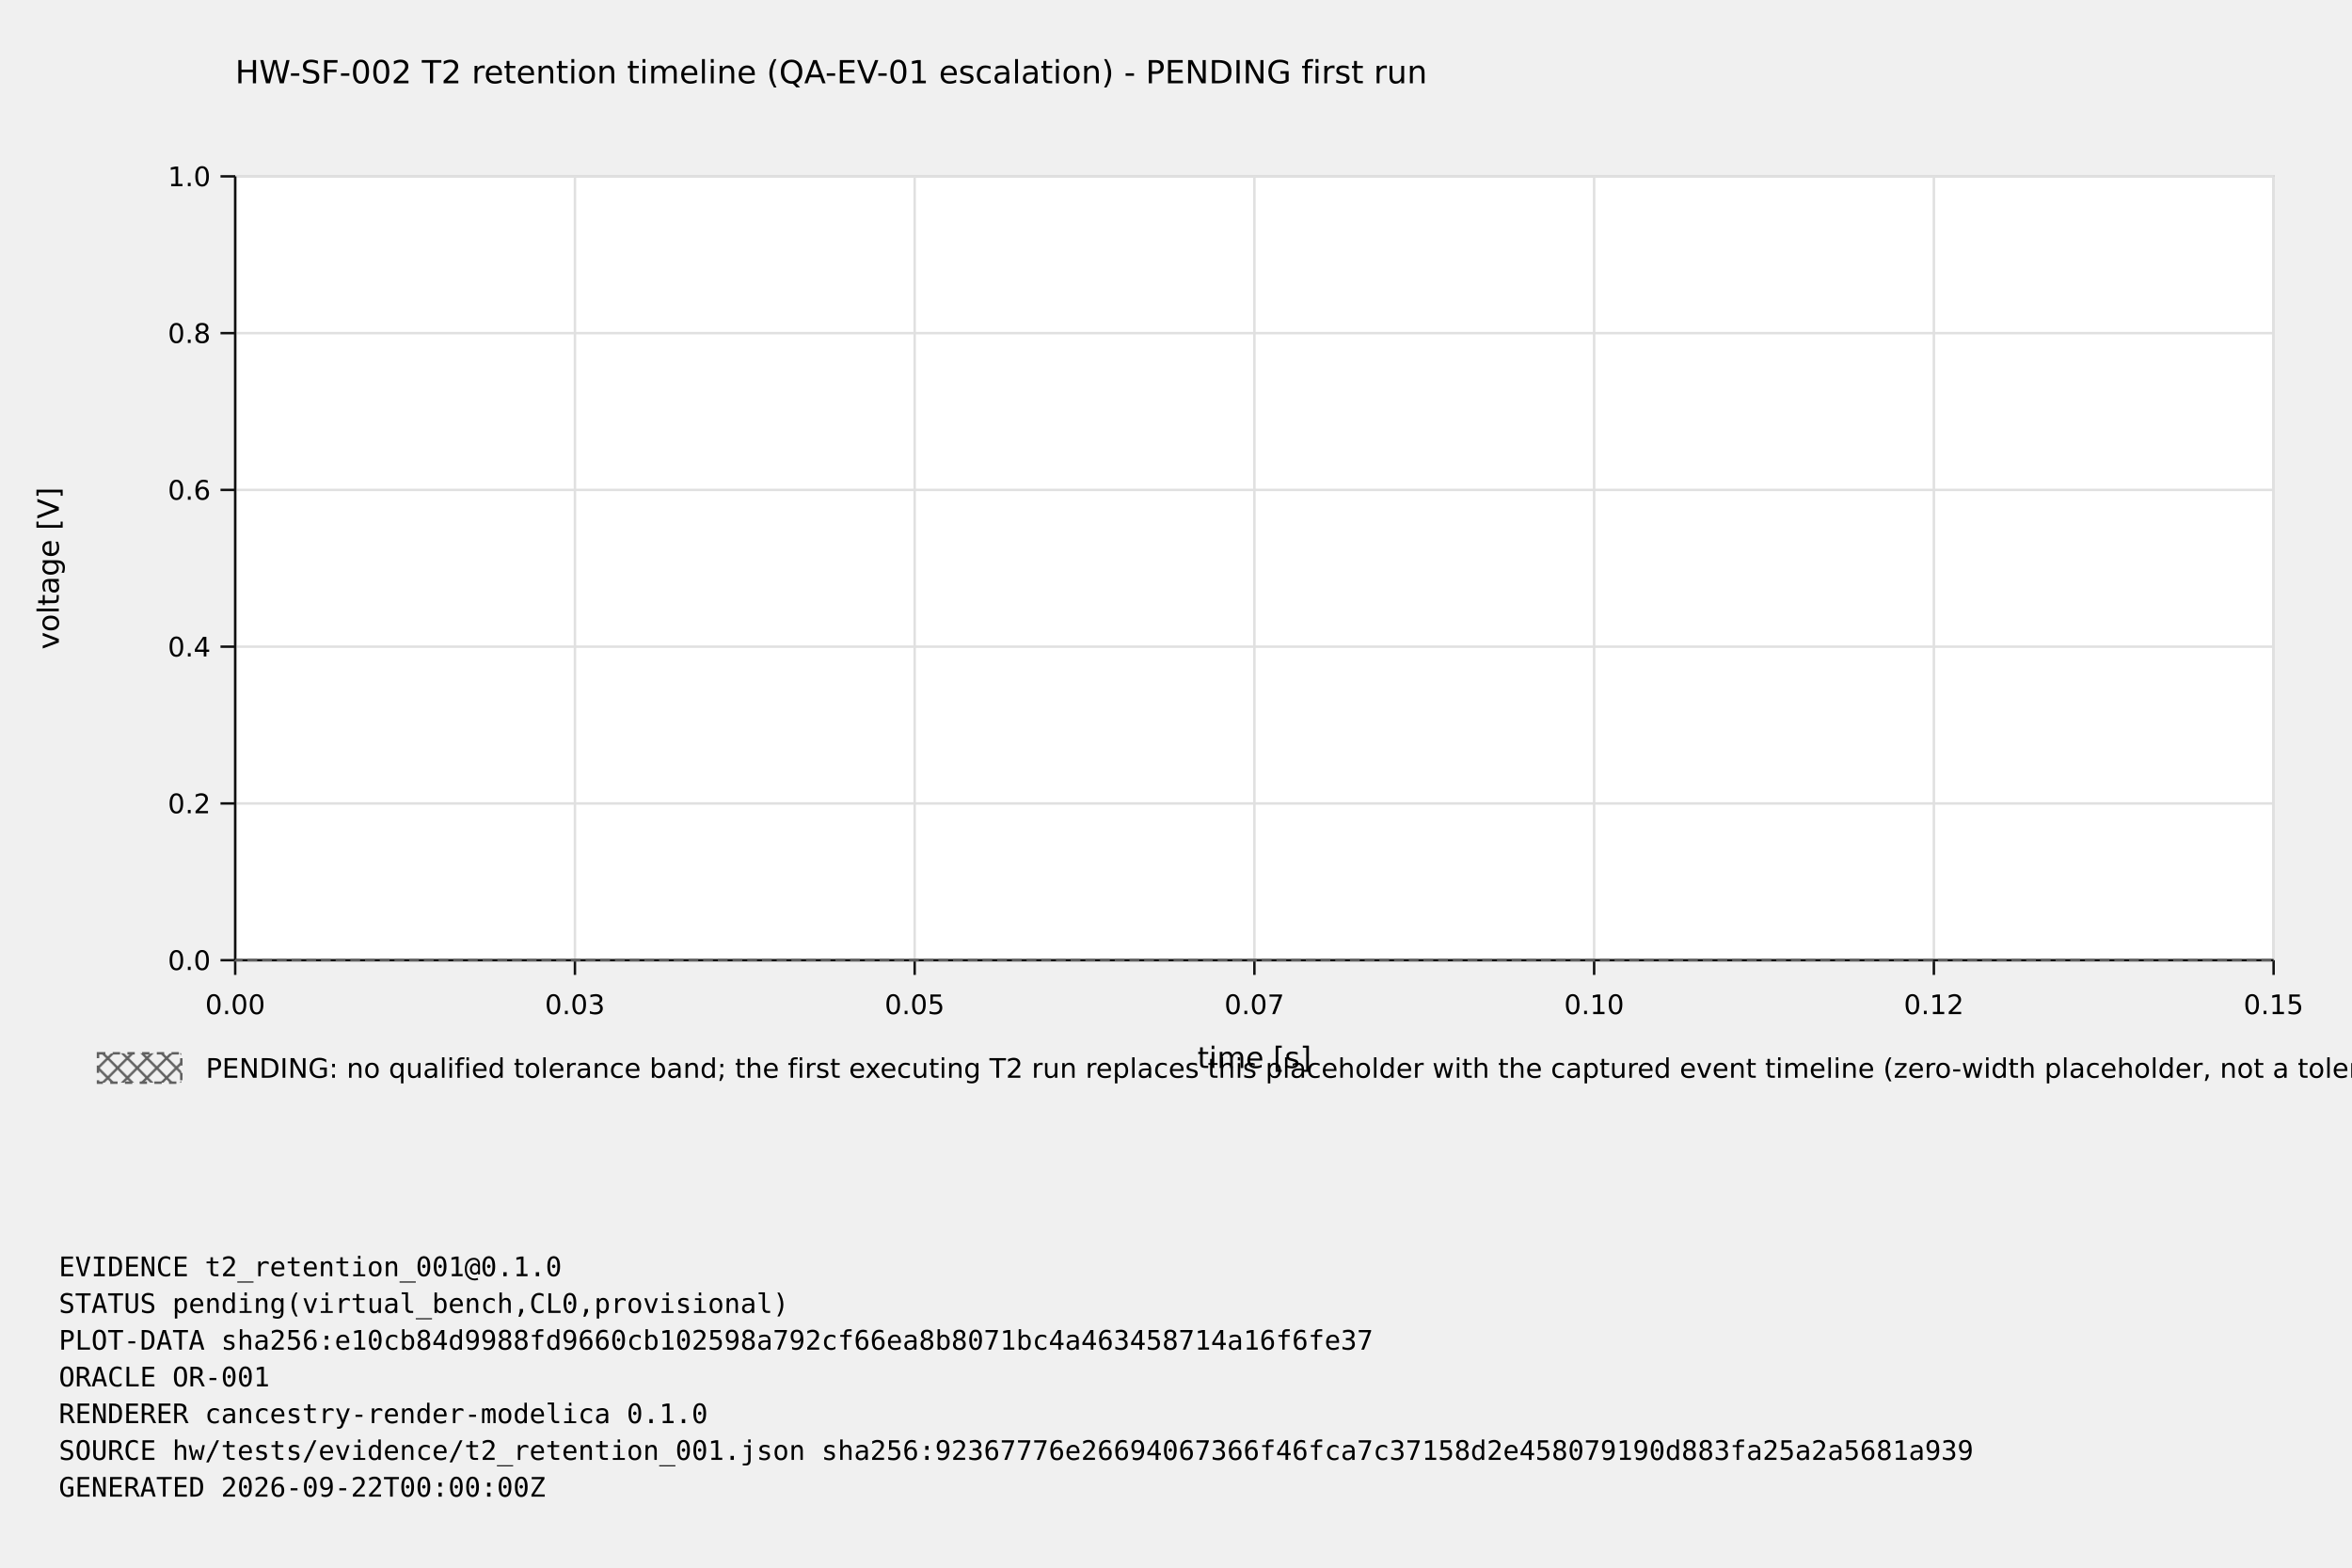
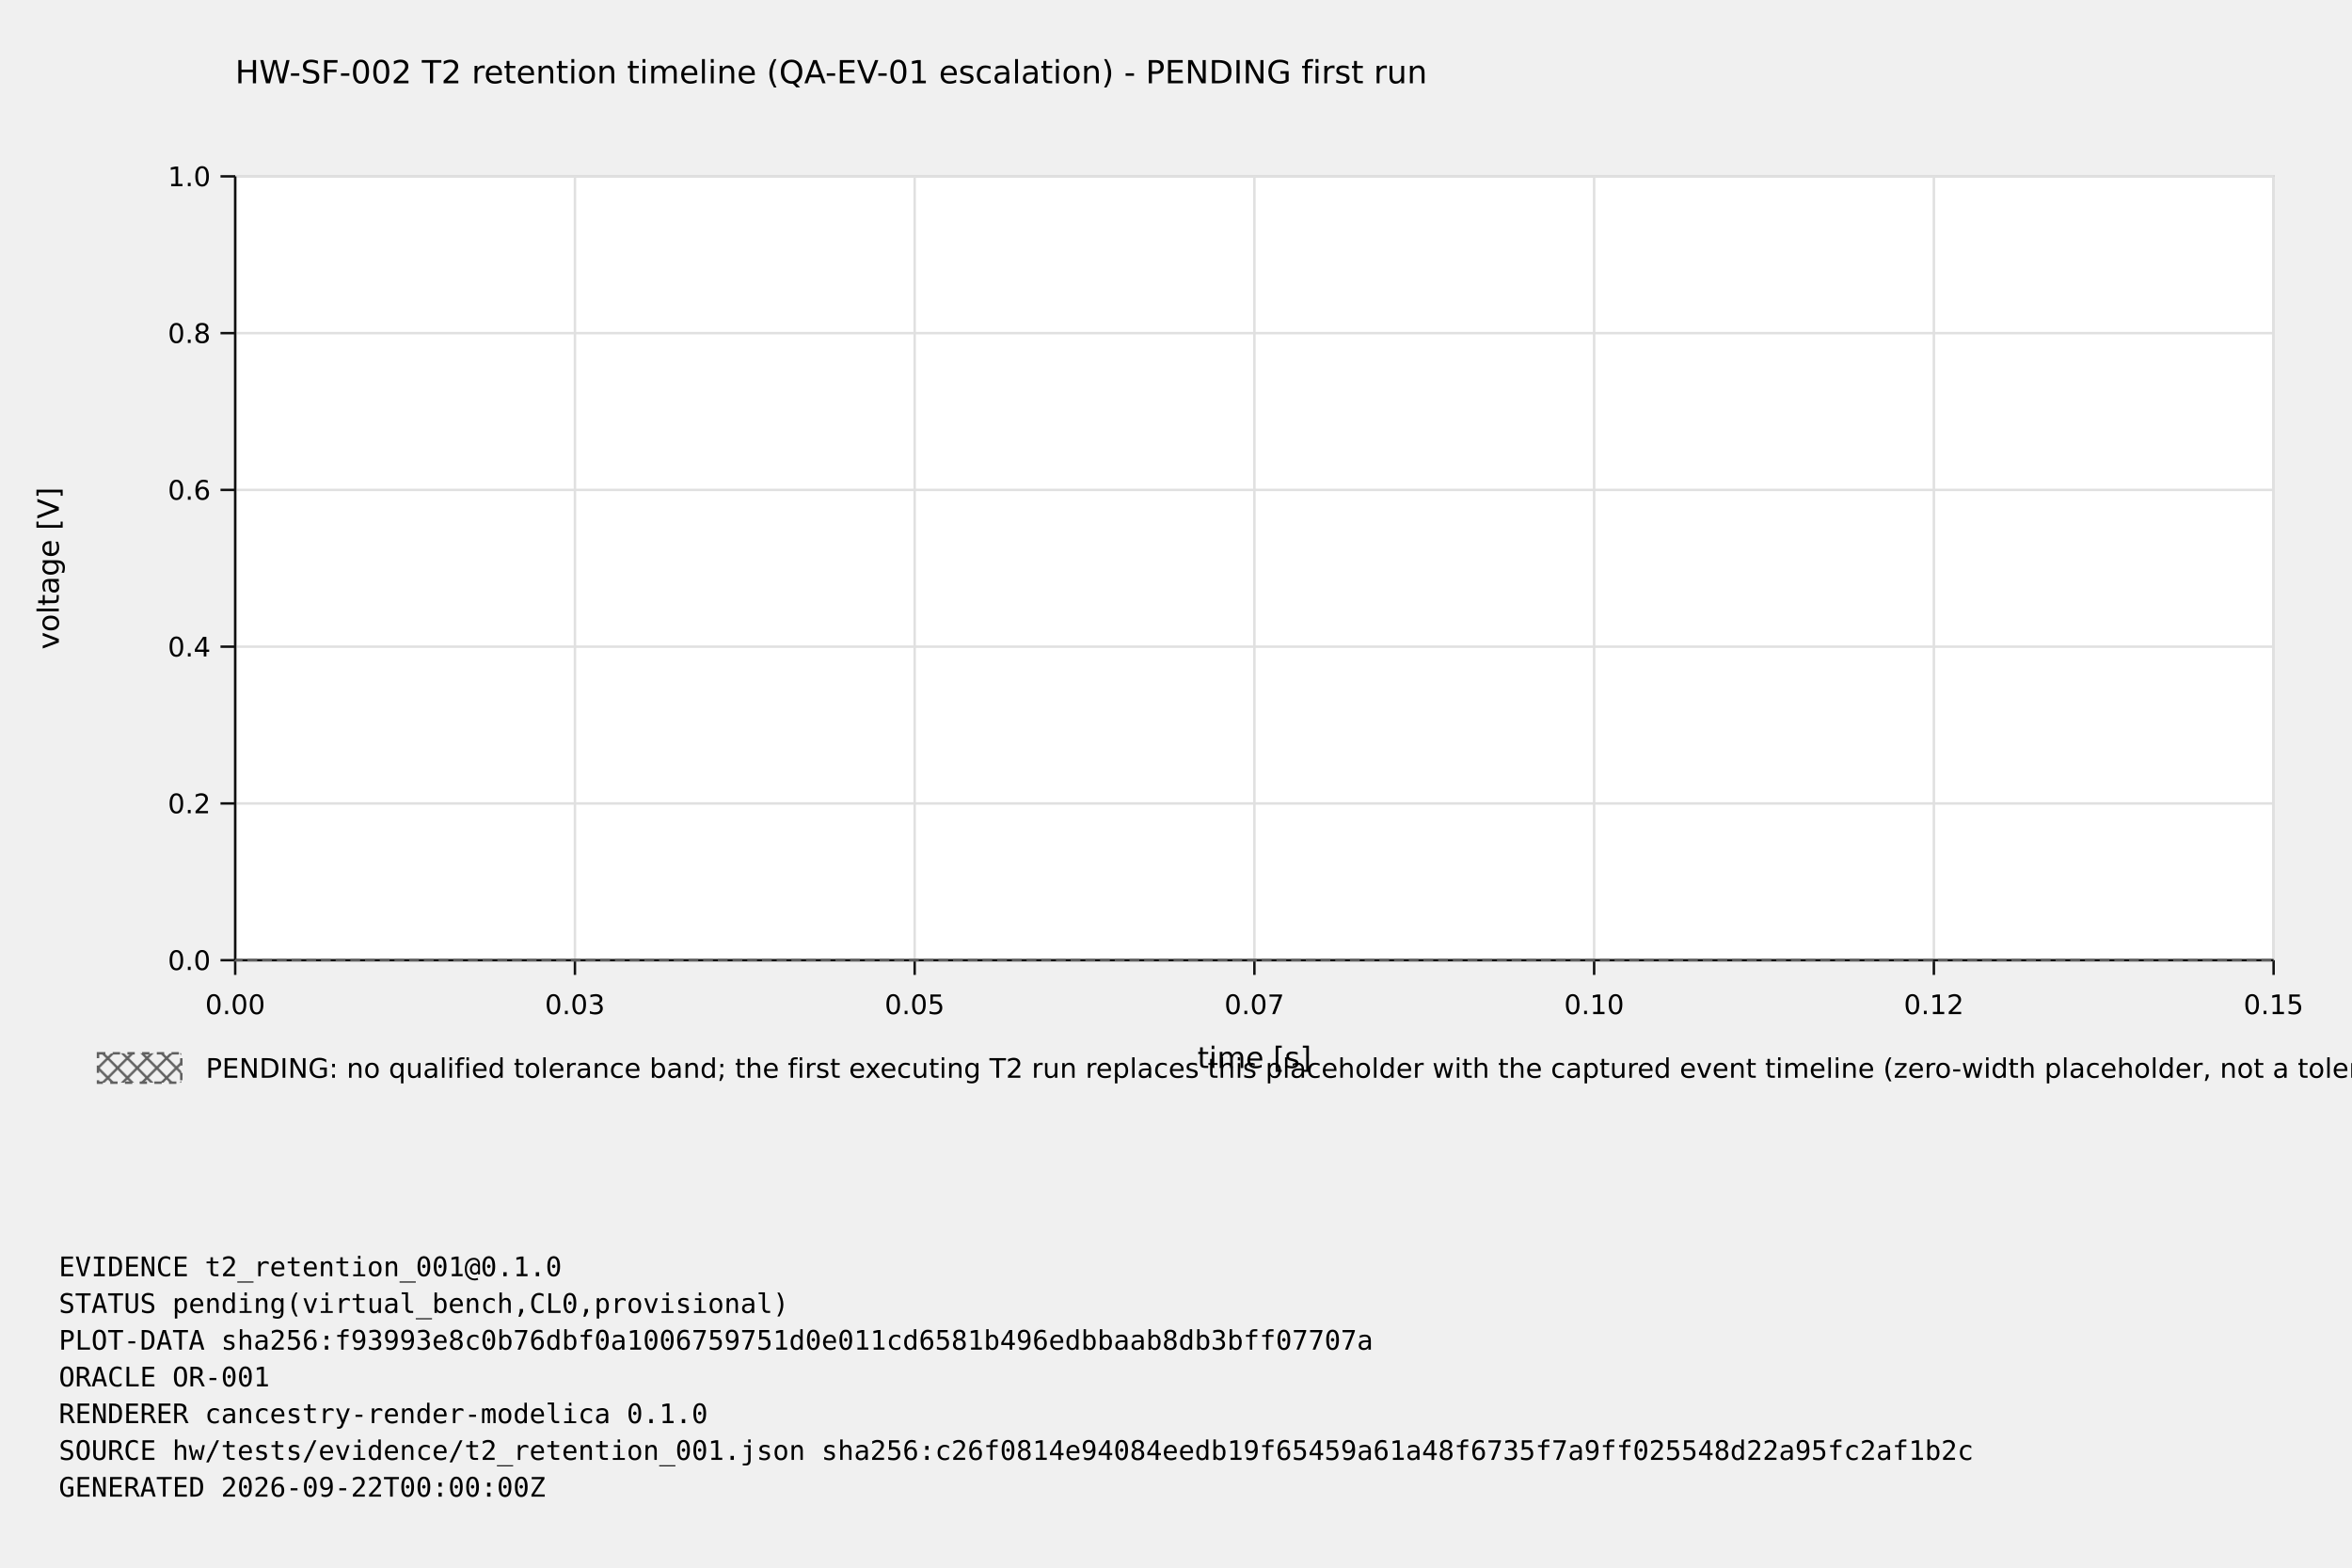
<svg xmlns="http://www.w3.org/2000/svg" width="960" height="640" viewBox="0 0 960 640" role="img" aria-labelledby="t2_retention_001-title t2_retention_001-desc">
  <defs>
    <pattern id="hatch-0" width="8" height="8" patternUnits="userSpaceOnUse">
      <line x1="0" y1="0" x2="8" y2="8" stroke="#606060" stroke-width="1" />
      <line x1="8" y1="0" x2="0" y2="8" stroke="#606060" stroke-width="1" />
    </pattern>
  </defs>
  <rect x="96" y="72" width="832" height="320" fill="#ffffff" stroke="#d0d0d0" />
  <line x1="96.000" y1="72" x2="96.000" y2="392" stroke="#e0e0e0" />
  <line x1="96.000" y1="392" x2="96.000" y2="398" stroke="#101010" />
  <text x="96.000" y="414" text-anchor="middle" font-family="DejaVu Sans, sans-serif" font-size="11">0.00</text>
  <line x1="234.667" y1="72" x2="234.667" y2="392" stroke="#e0e0e0" />
  <line x1="234.667" y1="392" x2="234.667" y2="398" stroke="#101010" />
  <text x="234.667" y="414" text-anchor="middle" font-family="DejaVu Sans, sans-serif" font-size="11">0.03</text>
  <line x1="373.333" y1="72" x2="373.333" y2="392" stroke="#e0e0e0" />
  <line x1="373.333" y1="392" x2="373.333" y2="398" stroke="#101010" />
  <text x="373.333" y="414" text-anchor="middle" font-family="DejaVu Sans, sans-serif" font-size="11">0.05</text>
  <line x1="512.000" y1="72" x2="512.000" y2="392" stroke="#e0e0e0" />
  <line x1="512.000" y1="392" x2="512.000" y2="398" stroke="#101010" />
  <text x="512.000" y="414" text-anchor="middle" font-family="DejaVu Sans, sans-serif" font-size="11">0.07</text>
  <line x1="650.667" y1="72" x2="650.667" y2="392" stroke="#e0e0e0" />
  <line x1="650.667" y1="392" x2="650.667" y2="398" stroke="#101010" />
  <text x="650.667" y="414" text-anchor="middle" font-family="DejaVu Sans, sans-serif" font-size="11">0.10</text>
  <line x1="789.333" y1="72" x2="789.333" y2="392" stroke="#e0e0e0" />
  <line x1="789.333" y1="392" x2="789.333" y2="398" stroke="#101010" />
  <text x="789.333" y="414" text-anchor="middle" font-family="DejaVu Sans, sans-serif" font-size="11">0.12</text>
  <line x1="928.000" y1="72" x2="928.000" y2="392" stroke="#e0e0e0" />
  <line x1="928.000" y1="392" x2="928.000" y2="398" stroke="#101010" />
  <text x="928.000" y="414" text-anchor="middle" font-family="DejaVu Sans, sans-serif" font-size="11">0.15</text>
  <line x1="96" y1="392.000" x2="928" y2="392.000" stroke="#e0e0e0" />
  <line x1="90" y1="392.000" x2="96" y2="392.000" stroke="#101010" />
  <text x="86" y="396.000" text-anchor="end" font-family="DejaVu Sans, sans-serif" font-size="11">0.0</text>
  <line x1="96" y1="328.000" x2="928" y2="328.000" stroke="#e0e0e0" />
  <line x1="90" y1="328.000" x2="96" y2="328.000" stroke="#101010" />
  <text x="86" y="332.000" text-anchor="end" font-family="DejaVu Sans, sans-serif" font-size="11">0.2</text>
  <line x1="96" y1="264.000" x2="928" y2="264.000" stroke="#e0e0e0" />
  <line x1="90" y1="264.000" x2="96" y2="264.000" stroke="#101010" />
  <text x="86" y="268.000" text-anchor="end" font-family="DejaVu Sans, sans-serif" font-size="11">0.4</text>
  <line x1="96" y1="200.000" x2="928" y2="200.000" stroke="#e0e0e0" />
  <line x1="90" y1="200.000" x2="96" y2="200.000" stroke="#101010" />
  <text x="86" y="204.000" text-anchor="end" font-family="DejaVu Sans, sans-serif" font-size="11">0.6</text>
  <line x1="96" y1="136.000" x2="928" y2="136.000" stroke="#e0e0e0" />
  <line x1="90" y1="136.000" x2="96" y2="136.000" stroke="#101010" />
  <text x="86" y="140.000" text-anchor="end" font-family="DejaVu Sans, sans-serif" font-size="11">0.8</text>
  <line x1="96" y1="72.000" x2="928" y2="72.000" stroke="#e0e0e0" />
  <line x1="90" y1="72.000" x2="96" y2="72.000" stroke="#101010" />
  <text x="86" y="76.000" text-anchor="end" font-family="DejaVu Sans, sans-serif" font-size="11">1.0</text>
  <line x1="96" y1="392" x2="928" y2="392" stroke="#101010" />
  <line x1="96" y1="72" x2="96" y2="392" stroke="#101010" />
  <text x="512" y="436" text-anchor="middle" font-family="DejaVu Sans, sans-serif" font-size="12">time [s]</text>
  <text x="24" y="232" text-anchor="middle" font-family="DejaVu Sans, sans-serif" font-size="12" transform="rotate(-90 24 232)">voltage [V]</text>
  <polygon points="96.000,392.000 928.000,392.000 928.000,392.000 96.000,392.000" fill="url(#hatch-0)" stroke="#606060" stroke-width="1" stroke-dasharray="3 3" />
  <text x="96" y="34" font-family="DejaVu Sans, sans-serif" font-size="13">HW-SF-002 T2 retention timeline (QA-EV-01 escalation) - PENDING first run</text>
  <g transform="translate(40,436)">
    <rect x="0" y="-6" width="34" height="12" fill="url(#hatch-0)" stroke="#606060" stroke-dasharray="3 3" />
    <text x="44" y="4" font-family="DejaVu Sans, sans-serif" font-size="11">PENDING: no qualified tolerance band; the first executing T2 run replaces this placeholder with the captured event timeline (zero-width placeholder, not a tolerance claim)</text>
  </g>
  <text x="24" y="521" font-family="DejaVu Sans Mono, monospace" font-size="11">EVIDENCE  t2_retention_001@0.1.0</text>
  <text x="24" y="536" font-family="DejaVu Sans Mono, monospace" font-size="11">STATUS  pending(virtual_bench,CL0,provisional)</text>
-   <text x="24" y="551" font-family="DejaVu Sans Mono, monospace" font-size="11">PLOT-DATA  sha256:e10cb84d9988fd9660cb102598a792cf66ea8b8071bc4a463458714a16f6fe37</text>
+   <text x="24" y="551" font-family="DejaVu Sans Mono, monospace" font-size="11">PLOT-DATA  sha256:f93993e8c0b76dbf0a1006759751d0e011cd6581b496edbbaab8db3bff07707a</text>
  <text x="24" y="566" font-family="DejaVu Sans Mono, monospace" font-size="11">ORACLE  OR-001</text>
  <text x="24" y="581" font-family="DejaVu Sans Mono, monospace" font-size="11">RENDERER  cancestry-render-modelica 0.1.0</text>
-   <text x="24" y="596" font-family="DejaVu Sans Mono, monospace" font-size="11">SOURCE  hw/tests/evidence/t2_retention_001.json sha256:92367776e26694067366f46fca7c37158d2e458079190d883fa25a2a5681a939</text>
+   <text x="24" y="596" font-family="DejaVu Sans Mono, monospace" font-size="11">SOURCE  hw/tests/evidence/t2_retention_001.json sha256:c26f0814e94084eedb19f65459a61a48f6735f7a9ff025548d22a95fc2af1b2c</text>
  <text x="24" y="611" font-family="DejaVu Sans Mono, monospace" font-size="11">GENERATED  2026-09-22T00:00:00Z</text>
</svg>
